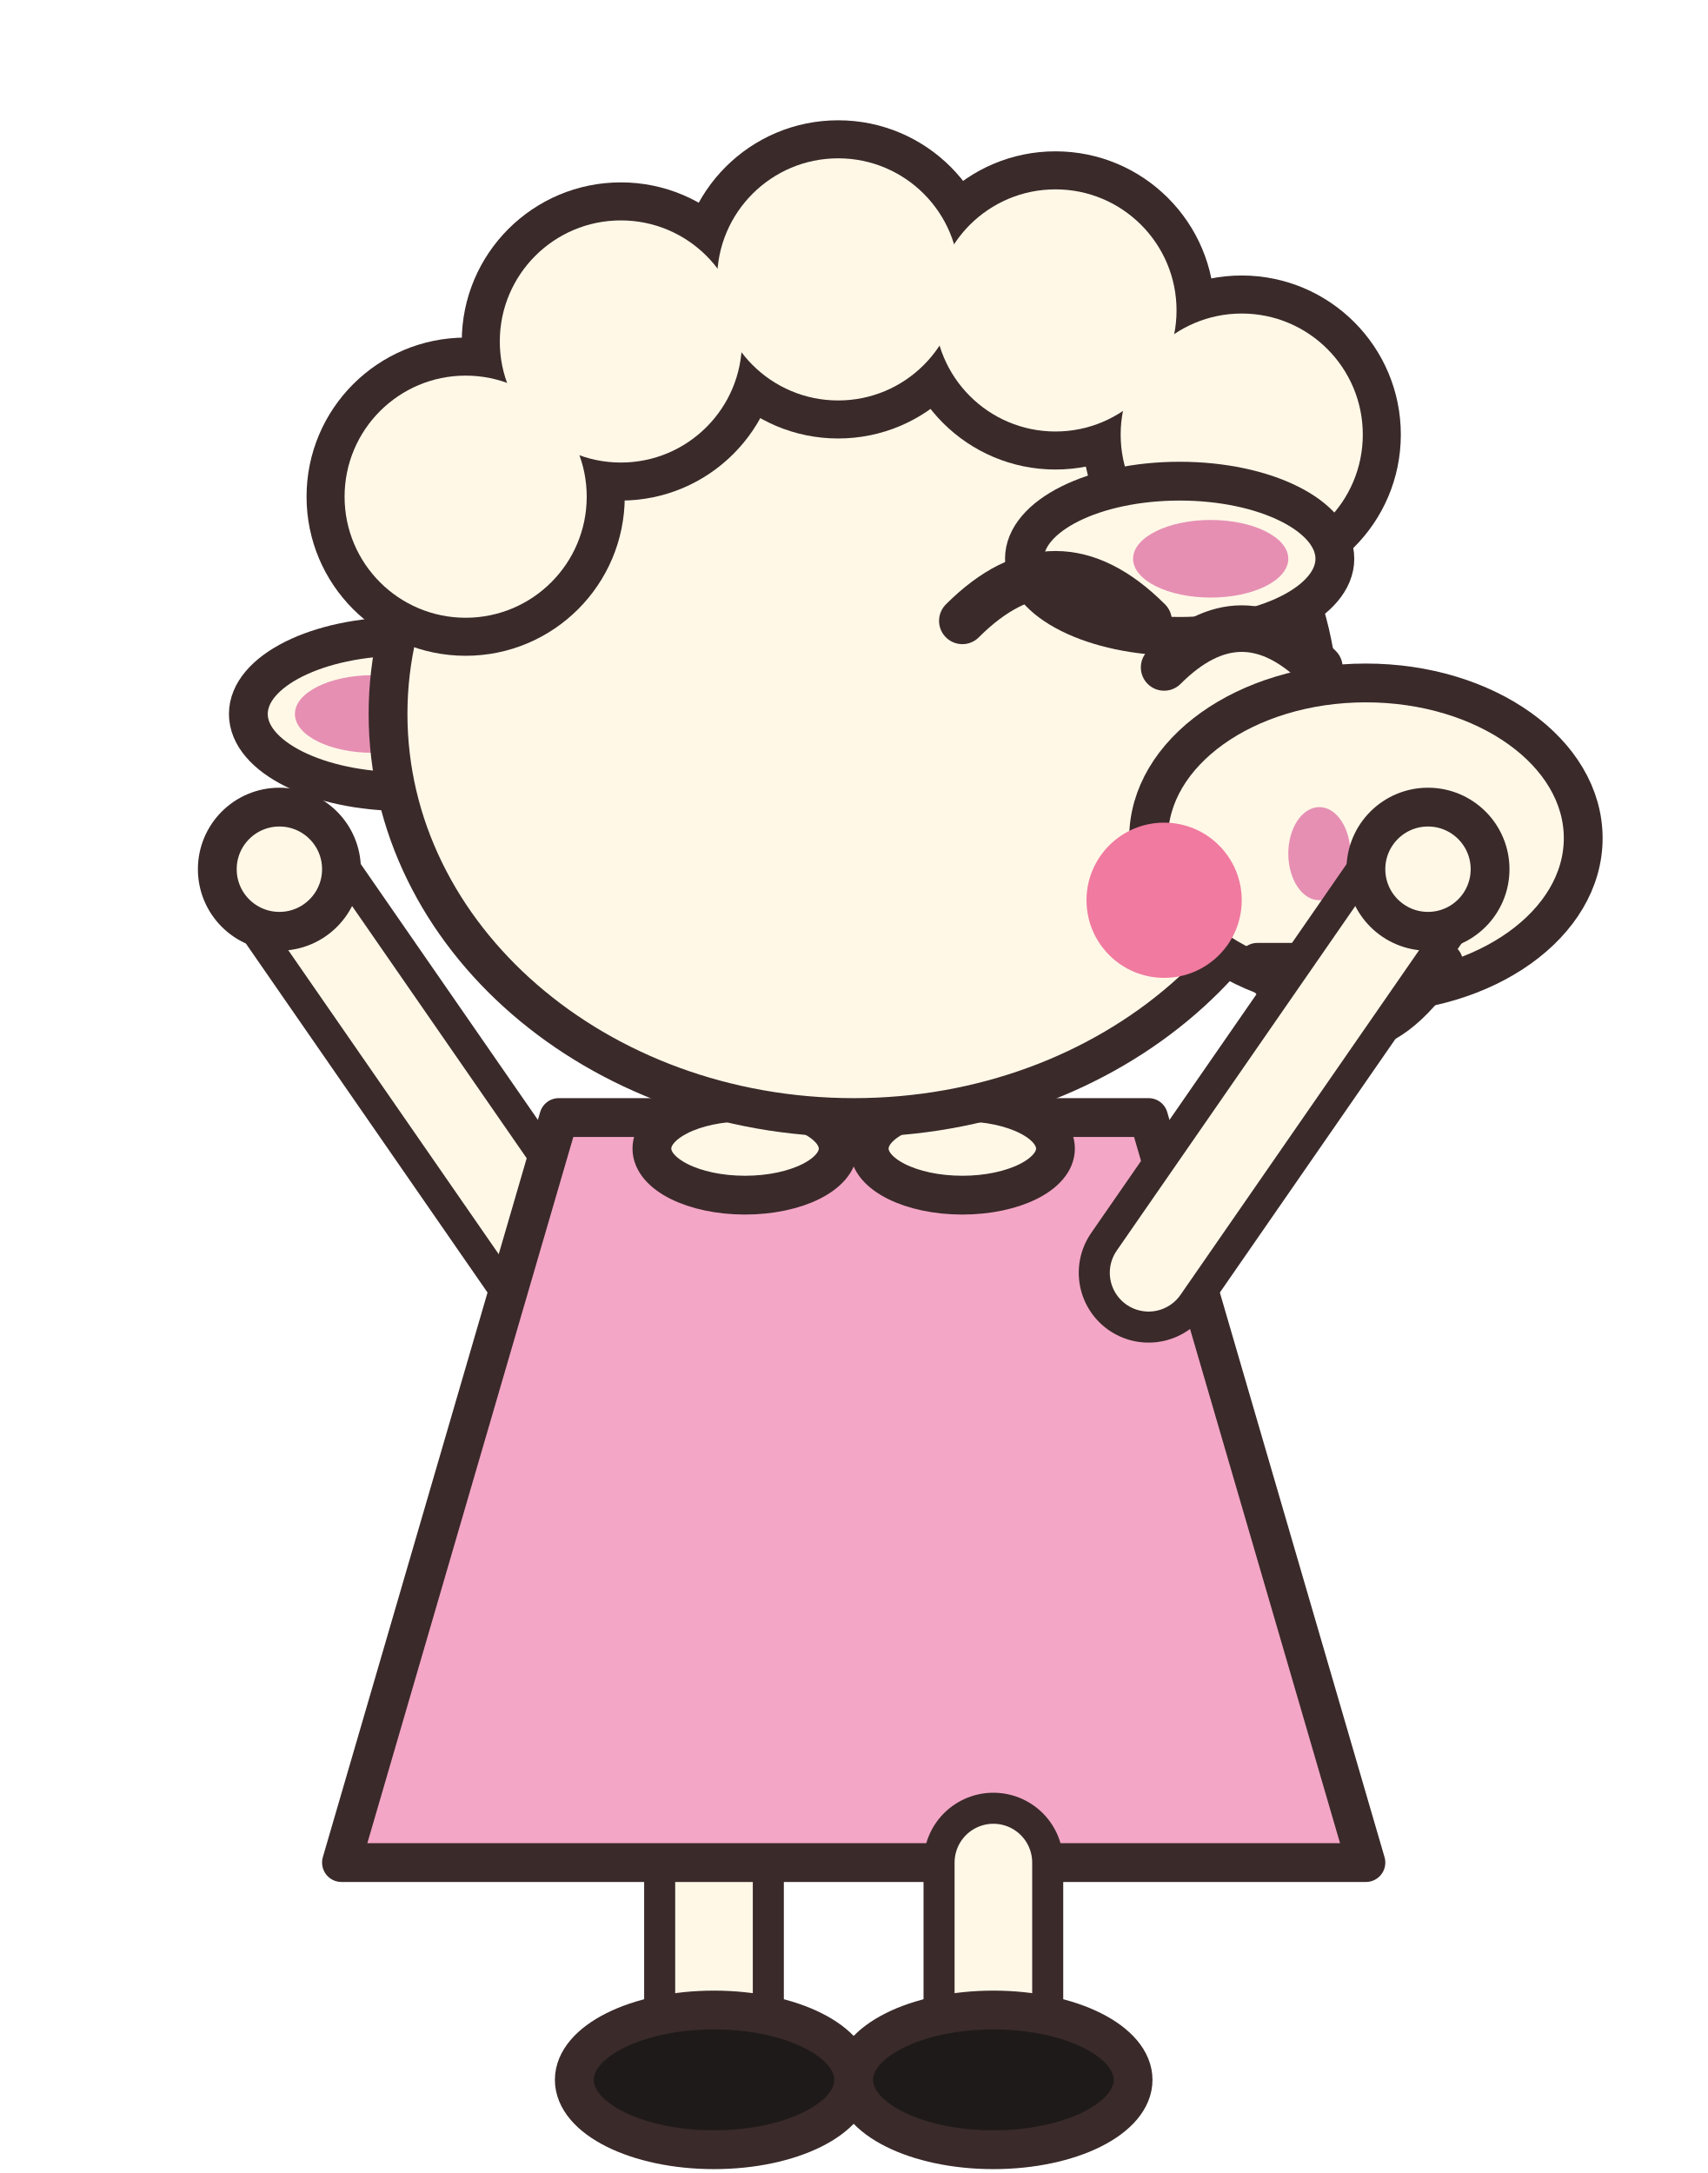
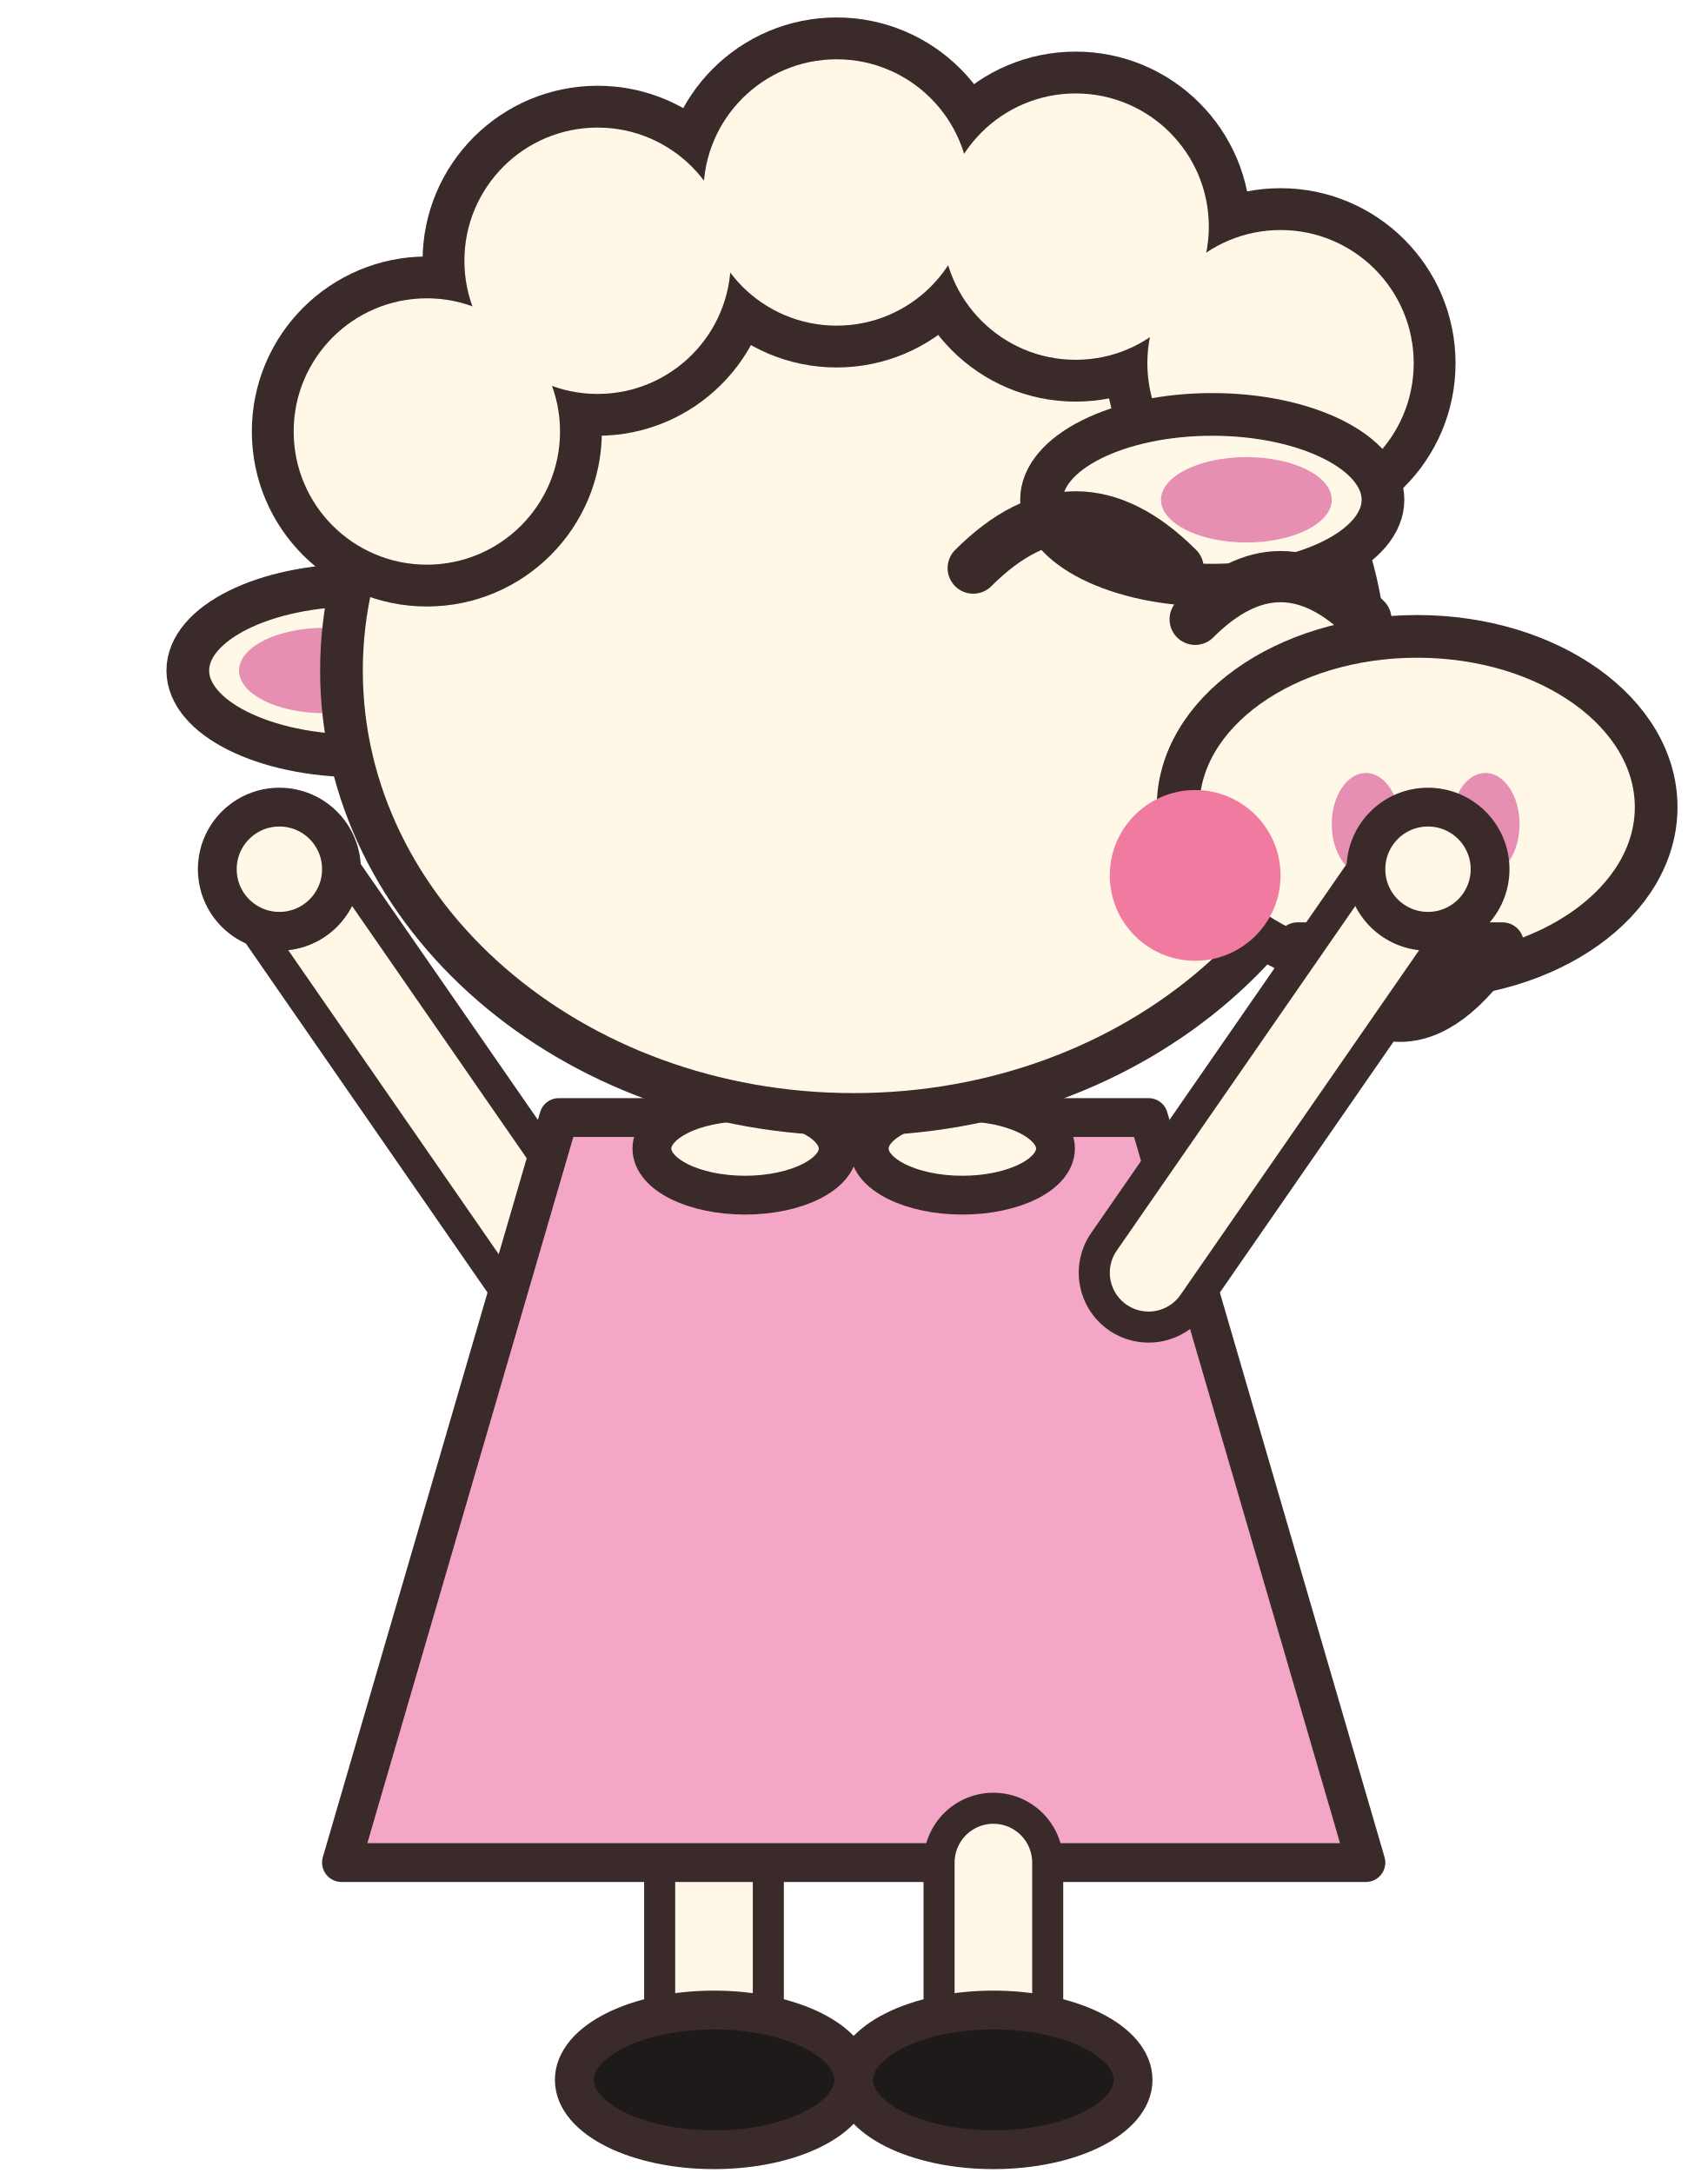
<svg xmlns="http://www.w3.org/2000/svg" viewBox="0 0 110 140">
  <g stroke="#3a2a2a" stroke-linecap="round" stroke-linejoin="round" stroke-width="2.5">
    <path stroke-width="9" d="M46 120v12" />
    <path stroke="#fff8e7" stroke-width="5" d="M46 120v12" />
    <ellipse cx="46" cy="134" fill="#1f1a1a" rx="9" ry="4.5" />
    <path stroke-width="9" d="M36 82 18 56" />
    <path stroke="#fff8e7" stroke-width="5" d="M36 82 18 56" />
    <circle cx="18" cy="56" r="4" fill="#fff8e7" />
    <path fill="#f4a6c6" d="M36 72h38l14 48H22Z" />
    <ellipse cx="48" cy="74" fill="#fff8e7" rx="6" ry="3" />
    <ellipse cx="62" cy="74" fill="#fff8e7" rx="6" ry="3" />
    <path stroke-width="9" d="M64 120v12" />
    <path stroke="#fff8e7" stroke-width="5" d="M64 120v12" />
    <ellipse cx="64" cy="134" fill="#1f1a1a" rx="9" ry="4.5" />
-     <ellipse cx="26" cy="46" fill="#fff8e7" rx="10" ry="5" />
-     <ellipse cx="24" cy="46" fill="#e68fb3" stroke="none" rx="5" ry="2.5" />
-     <ellipse cx="55" cy="46" fill="#fff8e7" rx="30" ry="26" />
-     <circle cx="30" cy="32" r="9" fill="#fff8e7" />
-     <circle cx="40" cy="22" r="9" fill="#fff8e7" />
-     <circle cx="54" cy="18" r="9" fill="#fff8e7" />
-     <circle cx="68" cy="20" r="9" fill="#fff8e7" />
-     <circle cx="80" cy="28" r="9" fill="#fff8e7" />
-     <circle cx="30" cy="32" r="7.8" fill="#fff8e7" stroke="none" />
-     <circle cx="40" cy="22" r="7.8" fill="#fff8e7" stroke="none" />
-     <circle cx="54" cy="18" r="7.8" fill="#fff8e7" stroke="none" />
-     <circle cx="68" cy="20" r="7.8" fill="#fff8e7" stroke="none" />
-     <circle cx="80" cy="28" r="7.8" fill="#fff8e7" stroke="none" />
-     <ellipse cx="76" cy="36" fill="#fff8e7" rx="10" ry="5" />
-     <ellipse cx="78" cy="36" fill="#e68fb3" stroke="none" rx="5" ry="2.5" />
-     <ellipse cx="88" cy="54" fill="#fff8e7" rx="14" ry="10" />
-     <ellipse cx="85" cy="55" fill="#e68fb3" stroke="none" rx="2" ry="3" />
-     <ellipse cx="92" cy="55" fill="#e68fb3" stroke="none" rx="2" ry="3" />
-     <path fill="none" stroke-width="3" d="M62 40q6-6 12 0m1 3q5-5 10 0" />
-     <path fill="#3a2a2a" d="M81 62q6 9 12 0Z" />
-     <circle cx="75" cy="58" r="5" fill="#f07aa0" stroke="none" />
+     <g transform="matrix(1.1 0 0 1.1 -5.5 -7.4)">
+       <ellipse cx="26" cy="46" fill="#fff8e7" rx="10" ry="5" />
+       <ellipse cx="24" cy="46" fill="#e68fb3" stroke="none" rx="5" ry="2.5" />
+       <ellipse cx="55" cy="46" fill="#fff8e7" rx="30" ry="26" />
+       <circle cx="30" cy="32" r="9" fill="#fff8e7" />
+       <circle cx="40" cy="22" r="9" fill="#fff8e7" />
+       <circle cx="54" cy="18" r="9" fill="#fff8e7" />
+       <circle cx="68" cy="20" r="9" fill="#fff8e7" />
+       <circle cx="80" cy="28" r="9" fill="#fff8e7" />
+       <circle cx="30" cy="32" r="7.8" fill="#fff8e7" stroke="none" />
+       <circle cx="40" cy="22" r="7.8" fill="#fff8e7" stroke="none" />
+       <circle cx="54" cy="18" r="7.8" fill="#fff8e7" stroke="none" />
+       <circle cx="68" cy="20" r="7.8" fill="#fff8e7" stroke="none" />
+       <circle cx="80" cy="28" r="7.8" fill="#fff8e7" stroke="none" />
+       <ellipse cx="76" cy="36" fill="#fff8e7" rx="10" ry="5" />
+       <ellipse cx="78" cy="36" fill="#e68fb3" stroke="none" rx="5" ry="2.5" />
+       <ellipse cx="88" cy="54" fill="#fff8e7" rx="14" ry="10" />
+       <ellipse cx="85" cy="55" fill="#e68fb3" stroke="none" rx="2" ry="3" />
+       <ellipse cx="92" cy="55" fill="#e68fb3" stroke="none" rx="2" ry="3" />
+       <path fill="none" stroke-width="3" d="M62 40q6-6 12 0m1 3q5-5 10 0" />
+       <path fill="#3a2a2a" d="M81 62q6 9 12 0Z" />
+       <circle cx="75" cy="58" r="5" fill="#f07aa0" stroke="none" />
+     </g>
    <path stroke-width="9" d="m74 82 18-26" />
    <path stroke="#fff8e7" stroke-width="5" d="m74 82 18-26" />
    <circle cx="92" cy="56" r="4" fill="#fff8e7" />
  </g>
</svg>
